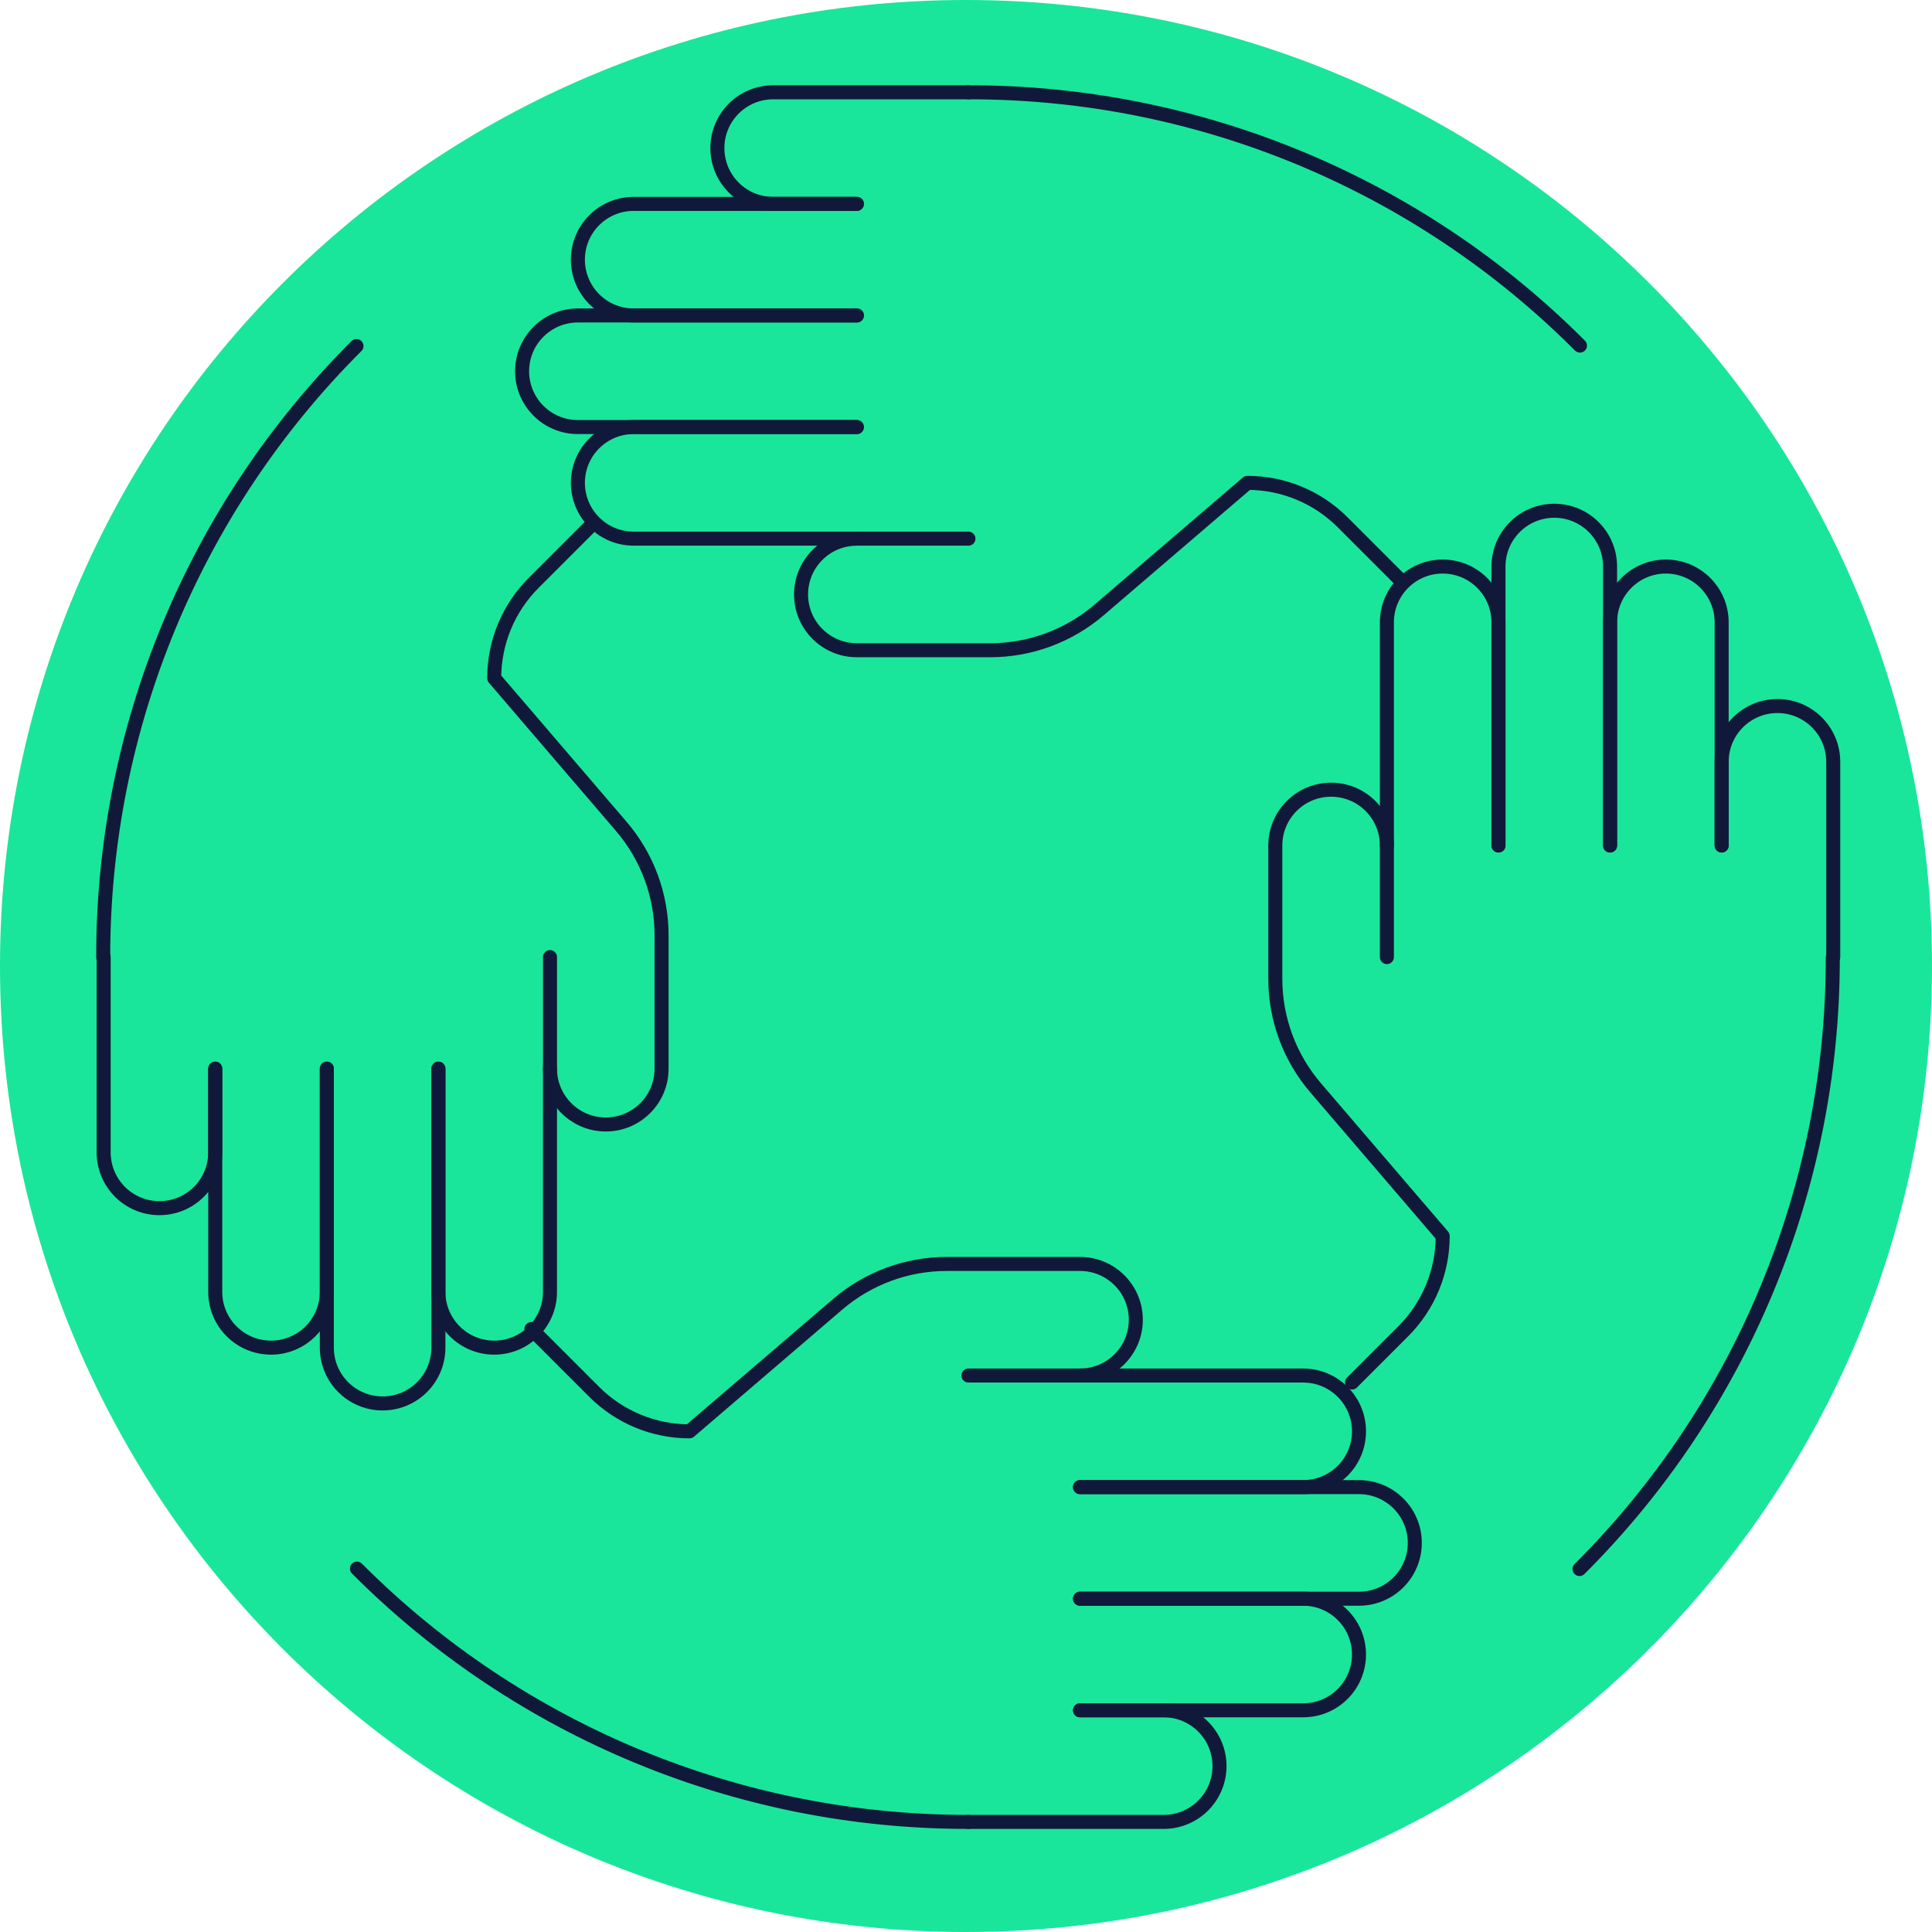
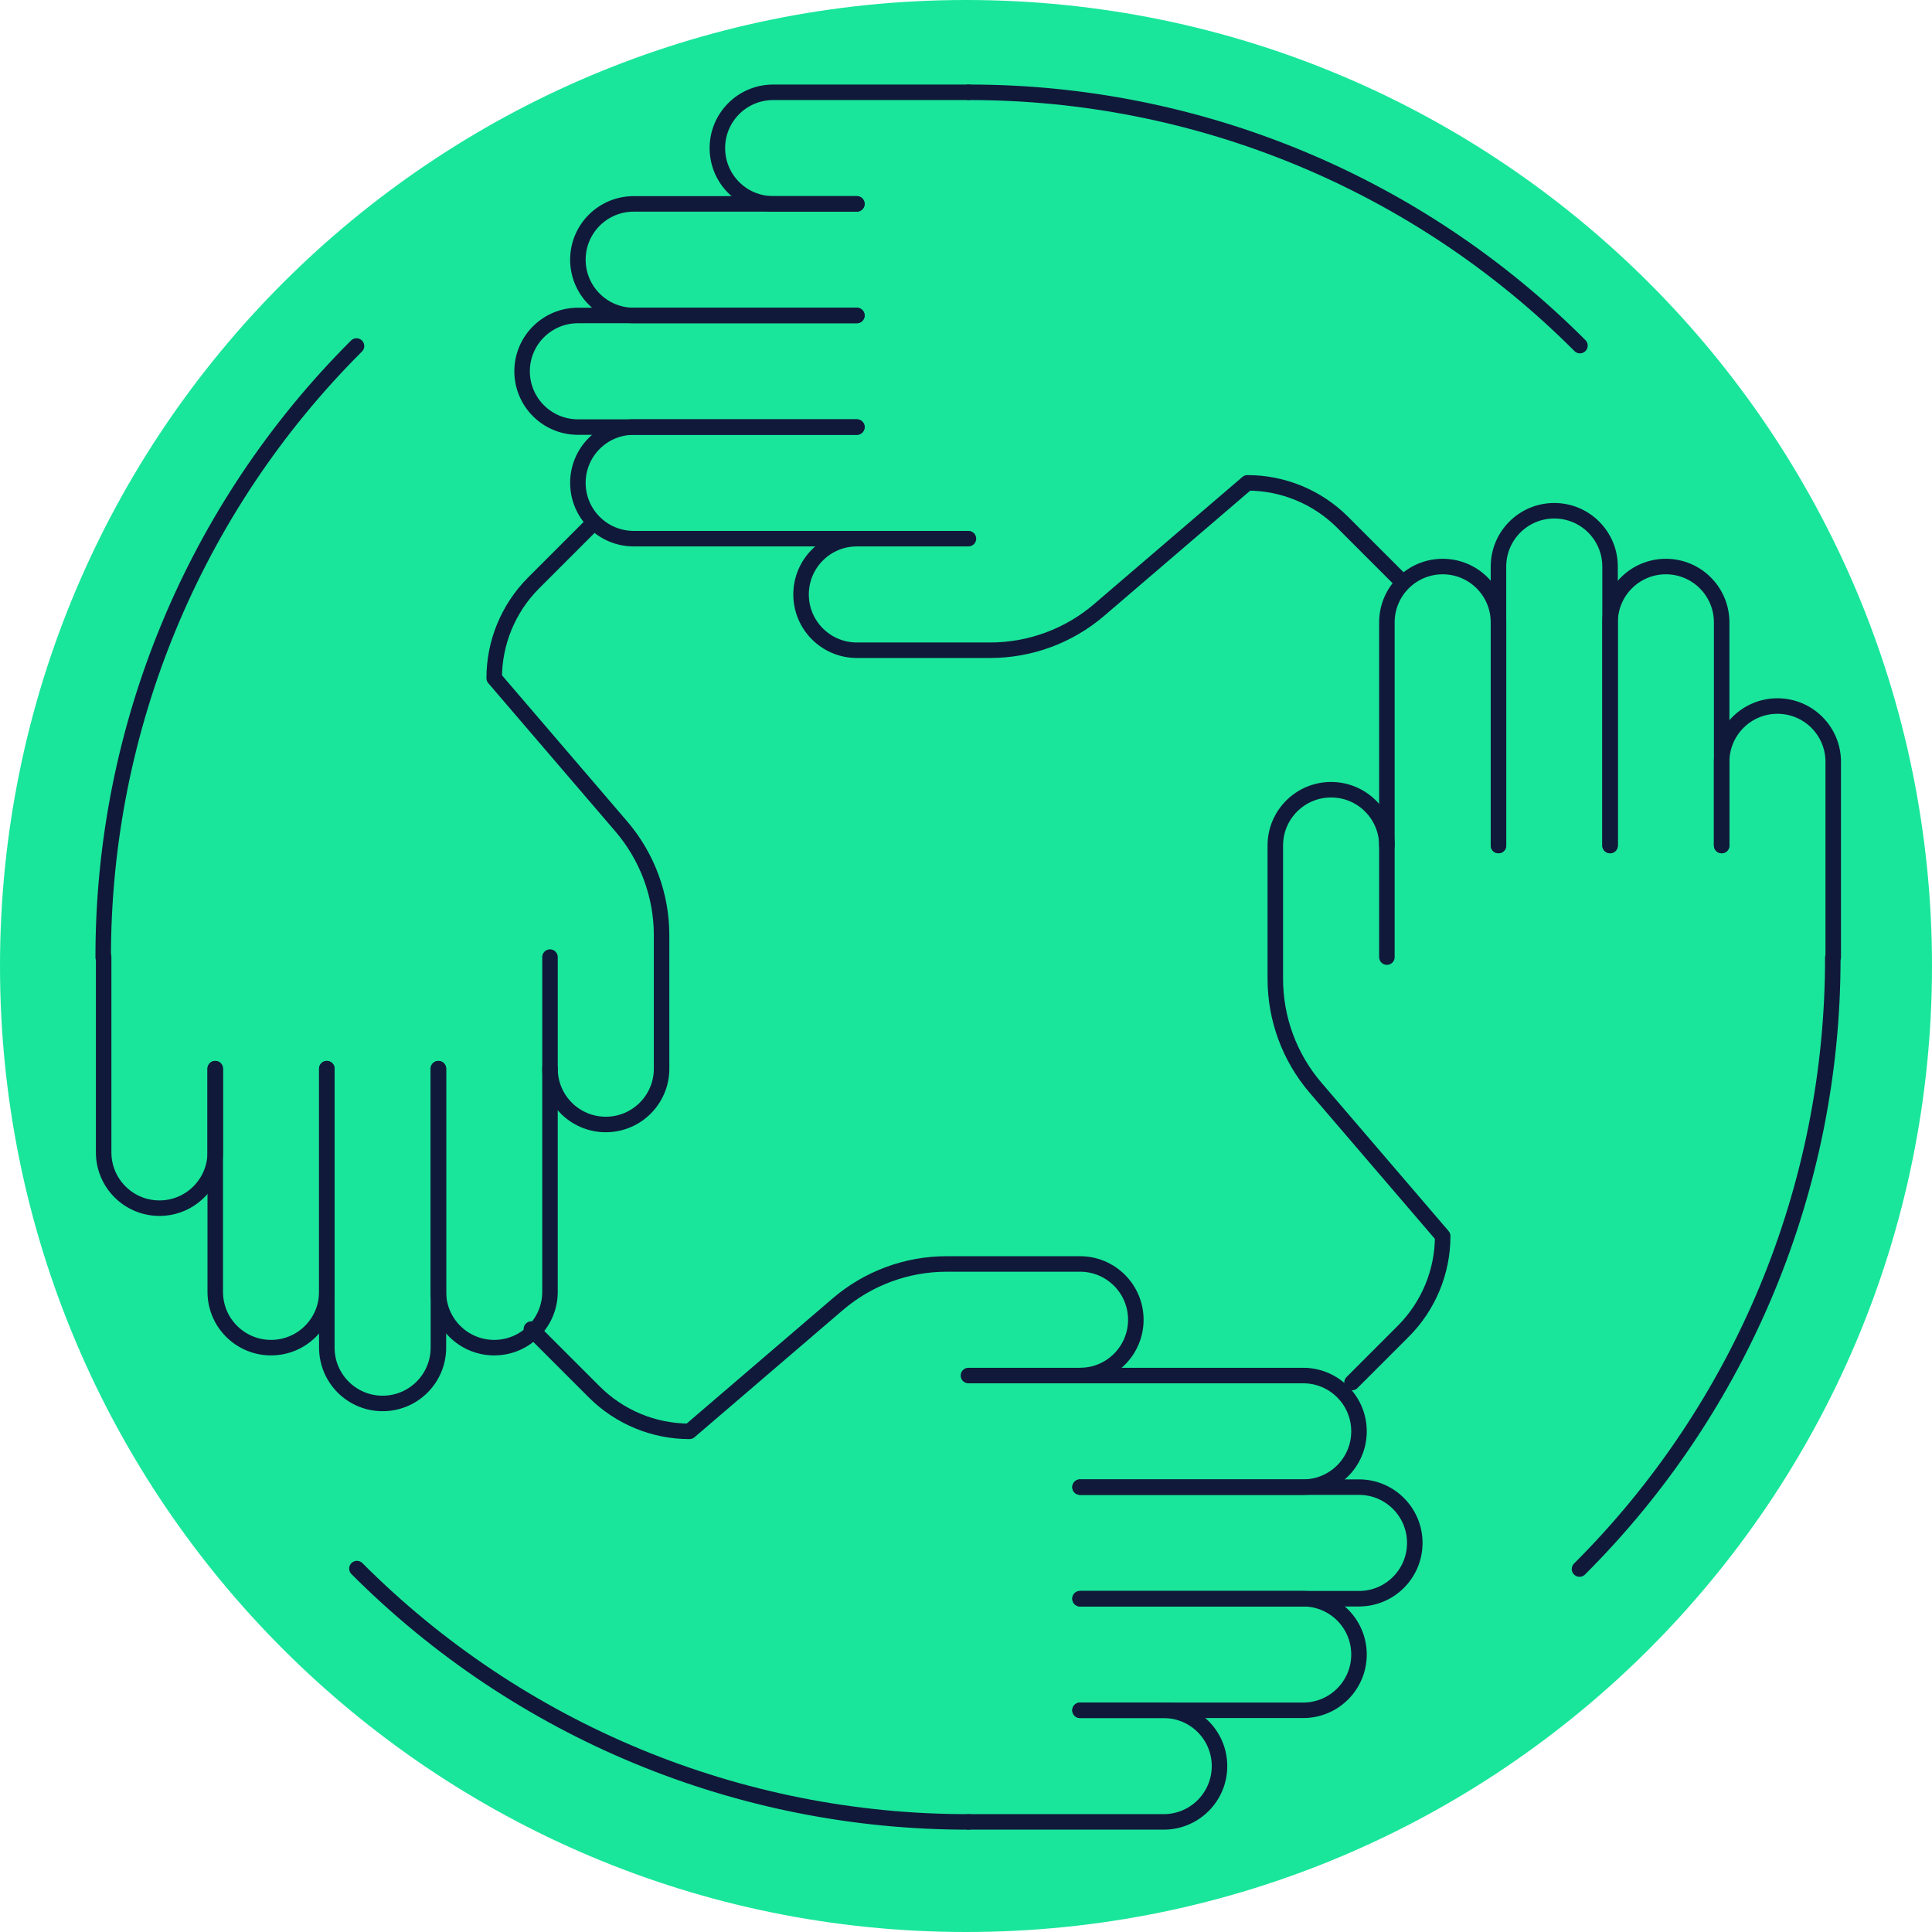
- <svg xmlns="http://www.w3.org/2000/svg" width="177px" height="177px" viewBox="0 0 177 177" version="1.1">
+ <svg xmlns="http://www.w3.org/2000/svg" width="160px" height="160px" viewBox="0 0 160 160" version="1.1">
  <defs />
  <g id="Page-1" stroke="none" stroke-width="1" fill="none" fill-rule="evenodd">
-     <g id="Teams" transform="translate(-109, -1921)">
-       <g id="Group-9" transform="translate(109, 1921)">
-         <circle id="Oval-4" fill="#19E69B" fill-rule="nonzero" cx="88.5" cy="88.5" r="88.5" />
-         <g id="Group-49" transform="translate(9, 8)" stroke="#11193A" stroke-linecap="round" stroke-linejoin="round" stroke-width="1.285">
-           <path d="M79.724,158.912 C58.706,158.94 38.543,150.588 23.701,135.707" id="Stroke-1" />
-           <path d="M79.724,0.456 C100.741,0.428 120.905,8.78 135.747,23.662" id="Stroke-3" />
-           <path d="M0.456,79.724 C0.429,58.706 8.78,38.544 23.661,23.702" id="Stroke-5" />
-           <path d="M158.912,79.723 C158.94,100.742 150.588,120.904 135.707,135.747" id="Stroke-7" />
-           <path d="M79.724,0.456 L61.834,0.456 C59.01,0.456 56.722,2.745 56.722,5.568 C56.722,8.391 59.01,10.679 61.834,10.679 L69.501,10.679" id="Stroke-9" />
-           <path d="M69.501,10.679 L49.055,10.679 C46.232,10.679 43.943,12.968 43.943,15.791 C43.943,18.614 46.232,20.902 49.055,20.902 L69.501,20.902" id="Stroke-11" />
-           <path d="M69.501,20.902 L43.943,20.902 C41.121,20.902 38.832,23.191 38.832,26.014 C38.832,28.837 41.121,31.125 43.943,31.125 L69.501,31.125" id="Stroke-13" />
-           <path d="M69.501,31.125 L49.055,31.125 C46.232,31.125 43.943,33.414 43.943,36.237 C43.943,39.059 46.232,41.348 49.055,41.348 L69.501,41.348" id="Stroke-15" />
-           <path d="M79.724,41.348 L69.501,41.348 C66.678,41.348 64.389,43.637 64.389,46.46 C64.389,49.283 66.678,51.571 69.501,51.571 L81.719,51.571 C85.379,51.571 88.919,50.261 91.698,47.879 L105.281,36.237 C108.554,36.237 111.693,37.536 114.007,39.851 L119.444,45.288" id="Stroke-17" />
-           <path d="M79.724,158.912 L97.614,158.912 C100.437,158.912 102.725,156.624 102.725,153.801 C102.725,150.978 100.437,148.689 97.614,148.689 L89.946,148.689" id="Stroke-19" />
-           <path d="M89.947,148.689 L110.393,148.689 C113.216,148.689 115.504,146.401 115.504,143.578 C115.504,140.755 113.216,138.466 110.393,138.466 L89.947,138.466" id="Stroke-21" />
-           <path d="M89.947,138.466 L115.504,138.466 C118.327,138.466 120.616,136.178 120.616,133.355 C120.616,130.532 118.327,128.244 115.504,128.244 L89.947,128.244" id="Stroke-23" />
-           <path d="M89.947,128.243 L110.393,128.243 C113.216,128.243 115.504,125.955 115.504,123.132 C115.504,120.309 113.216,118.021 110.393,118.021 L89.947,118.021" id="Stroke-25" />
-           <path d="M79.724,118.02 L89.946,118.02 C92.77,118.02 95.058,115.732 95.058,112.909 C95.058,110.086 92.77,107.797 89.946,107.797 L77.729,107.797 C74.069,107.797 70.529,109.107 67.75,111.489 L54.166,123.132 C50.894,123.132 47.755,121.832 45.44,119.517 L39.684,113.761" id="Stroke-27" />
-           <path d="M158.952,79.684 L158.952,61.794 C158.952,58.971 156.663,56.683 153.84,56.683 C151.017,56.683 148.73,58.971 148.73,61.794 L148.73,69.462" id="Stroke-29" />
-           <path d="M148.729,69.461 L148.729,49.016 C148.729,46.192 146.44,43.904 143.618,43.904 C140.794,43.904 138.507,46.192 138.507,49.016 L138.507,69.461" id="Stroke-31" />
-           <path d="M138.506,69.461 L138.506,43.904 C138.506,41.081 136.217,38.792 133.395,38.792 C130.571,38.792 128.283,41.081 128.283,43.904 L128.283,69.461" id="Stroke-33" />
-           <path d="M128.283,69.461 L128.283,49.016 C128.283,46.192 125.995,43.904 123.172,43.904 C120.348,43.904 118.06,46.192 118.06,49.016 L118.06,69.461" id="Stroke-35" />
-           <path d="M118.06,79.684 L118.06,69.462 C118.06,66.639 115.772,64.349 112.949,64.349 C110.126,64.349 107.837,66.639 107.837,69.462 L107.837,81.679 C107.837,85.34 109.146,88.879 111.529,91.658 L123.172,105.242 C123.172,108.515 121.871,111.653 119.557,113.967 L114.865,118.659" id="Stroke-37" />
-           <path d="M0.496,79.684 L0.496,97.575 C0.496,100.398 2.784,102.686 5.607,102.686 C8.43,102.686 10.719,100.398 10.719,97.575 L10.719,89.907" id="Stroke-39" />
-           <path d="M10.719,89.907 L10.719,110.354 C10.719,113.177 13.007,115.464 15.83,115.464 C18.653,115.464 20.942,113.177 20.942,110.354 L20.942,89.907" id="Stroke-41" />
-           <path d="M20.942,89.907 L20.942,115.464 C20.942,118.288 23.231,120.576 26.053,120.576 C28.876,120.576 31.164,118.288 31.164,115.464 L31.164,89.907" id="Stroke-43" />
-           <path d="M31.164,89.907 L31.164,110.354 C31.164,113.177 33.454,115.464 36.276,115.464 C39.1,115.464 41.387,113.177 41.387,110.354 L41.387,89.907" id="Stroke-45" />
-           <path d="M41.388,79.684 L41.388,89.907 C41.388,92.73 43.677,95.019 46.499,95.019 C49.323,95.019 51.61,92.73 51.61,89.907 L51.61,77.69 C51.61,74.029 50.302,70.489 47.919,67.71 L36.276,54.127 C36.276,50.854 37.577,47.715 39.891,45.401 L45.328,39.964" id="Stroke-47" />
+     <g id="Teams" transform="translate(-109, -1786)">
+       <g id="Group-9" transform="translate(109, 1786)">
+         <circle id="Oval-4" fill="#19E69B" fill-rule="nonzero" cx="80" cy="80" r="80" />
+         <g id="Group-49" transform="translate(8.135593, 7.231638)" stroke="#11193A" stroke-linecap="round" stroke-linejoin="round" stroke-width="1.285">
+           <path d="M72.067,143.65 C53.068,143.675 34.841,136.125 21.424,122.673" id="Stroke-1" />
+           <path d="M72.066,0.412 C91.066,0.387 109.292,7.937 122.709,21.389" id="Stroke-3" />
+           <path d="M0.412,72.067 C0.388,53.068 7.937,34.842 21.389,21.425" id="Stroke-5" />
+           <path d="M143.65,72.066 C143.675,91.066 136.125,109.292 122.673,122.709" id="Stroke-7" />
+           <path d="M72.067,0.412 L55.895,0.412 C53.343,0.412 51.274,2.481 51.274,5.033 C51.274,7.585 53.343,9.653 55.895,9.653 L62.826,9.653" id="Stroke-9" />
+           <path d="M62.826,9.654 L44.343,9.654 C41.792,9.654 39.723,11.722 39.723,14.274 C39.723,16.826 41.792,18.895 44.343,18.895 L62.826,18.895" id="Stroke-11" />
+           <path d="M62.826,18.895 L39.723,18.895 C37.172,18.895 35.102,20.963 35.102,23.515 C35.102,26.067 37.172,28.136 39.723,28.136 L62.826,28.136" id="Stroke-13" />
+           <path d="M62.826,28.136 L44.343,28.136 C41.792,28.136 39.723,30.204 39.723,32.756 C39.723,35.308 41.792,37.377 44.343,37.377 L62.826,37.377" id="Stroke-15" />
+           <path d="M72.067,37.377 L62.826,37.377 C60.274,37.377 58.205,39.446 58.205,41.997 C58.205,44.549 60.274,46.618 62.826,46.618 L73.87,46.618 C77.179,46.618 80.379,45.434 82.891,43.281 L95.17,32.756 C98.128,32.756 100.966,33.931 103.057,36.024 L107.972,40.939" id="Stroke-17" />
+           <path d="M72.067,143.65 L88.238,143.65 C90.791,143.65 92.859,141.581 92.859,139.029 C92.859,136.477 90.791,134.409 88.238,134.409 L81.307,134.409" id="Stroke-19" />
+           <path d="M81.308,134.408 L99.79,134.408 C102.342,134.408 104.411,132.34 104.411,129.788 C104.411,127.236 102.342,125.167 99.79,125.167 L81.308,125.167" id="Stroke-21" />
+           <path d="M81.308,125.167 L104.411,125.167 C106.963,125.167 109.031,123.099 109.031,120.547 C109.031,117.995 106.963,115.926 104.411,115.926 L81.308,115.926" id="Stroke-23" />
+           <path d="M81.308,115.926 L99.79,115.926 C102.342,115.926 104.411,113.858 104.411,111.306 C104.411,108.754 102.342,106.685 99.79,106.685 L81.308,106.685" id="Stroke-25" />
+           <path d="M72.067,106.685 L81.307,106.685 C83.86,106.685 85.929,104.616 85.929,102.065 C85.929,99.513 83.86,97.444 81.307,97.444 L70.263,97.444 C66.955,97.444 63.755,98.628 61.243,100.781 L48.964,111.306 C46.006,111.306 43.169,110.131 41.076,108.038 L35.872,102.835" id="Stroke-27" />
+           <path d="M143.685,72.031 L143.685,55.859 C143.685,53.307 141.617,51.239 139.065,51.239 C136.513,51.239 134.445,53.307 134.445,55.859 L134.445,62.79" id="Stroke-29" />
+           <path d="M134.445,62.79 L134.445,44.308 C134.445,41.755 132.375,39.687 129.824,39.687 C127.272,39.687 125.204,41.755 125.204,44.308 L125.204,62.79" id="Stroke-31" />
+           <path d="M125.203,62.79 L125.203,39.687 C125.203,37.136 123.134,35.066 120.583,35.066 C118.03,35.066 115.962,37.136 115.962,39.687 L115.962,62.79" id="Stroke-33" />
+           <path d="M115.962,62.79 L115.962,44.308 C115.962,41.755 113.894,39.687 111.342,39.687 C108.789,39.687 106.721,41.755 106.721,44.308 L106.721,62.79" id="Stroke-35" />
+           <path d="M106.721,72.031 L106.721,62.79 C106.721,60.238 104.652,58.169 102.101,58.169 C99.549,58.169 97.48,60.238 97.48,62.79 L97.48,73.834 C97.48,77.143 98.663,80.343 100.817,82.855 L111.342,95.134 C111.342,98.092 110.166,100.93 108.074,103.021 L103.833,107.263" id="Stroke-37" />
+           <path d="M0.448,72.031 L0.448,88.203 C0.448,90.755 2.517,92.824 5.069,92.824 C7.621,92.824 9.689,90.755 9.689,88.203 L9.689,81.272" id="Stroke-39" />
+           <path d="M9.69,81.272 L9.69,99.755 C9.69,102.306 11.758,104.375 14.31,104.375 C16.862,104.375 18.93,102.306 18.93,99.755 L18.93,81.272" id="Stroke-41" />
+           <path d="M18.931,81.272 L18.931,104.375 C18.931,106.927 20.999,108.996 23.551,108.996 C26.103,108.996 28.171,106.927 28.171,104.375 L28.171,81.272" id="Stroke-43" />
+           <path d="M28.171,81.272 L28.171,99.755 C28.171,102.306 30.241,104.375 32.792,104.375 C35.344,104.375 37.412,102.306 37.412,99.755 L37.412,81.272" id="Stroke-45" />
+           <path d="M37.413,72.031 L37.413,81.272 C37.413,83.824 39.482,85.893 42.033,85.893 C44.586,85.893 46.654,83.824 46.654,81.272 L46.654,70.228 C46.654,66.919 45.47,63.719 43.316,61.207 L32.792,48.928 C32.792,45.969 33.968,43.133 36.059,41.04 L40.974,36.125" id="Stroke-47" />
        </g>
      </g>
    </g>
  </g>
</svg>
